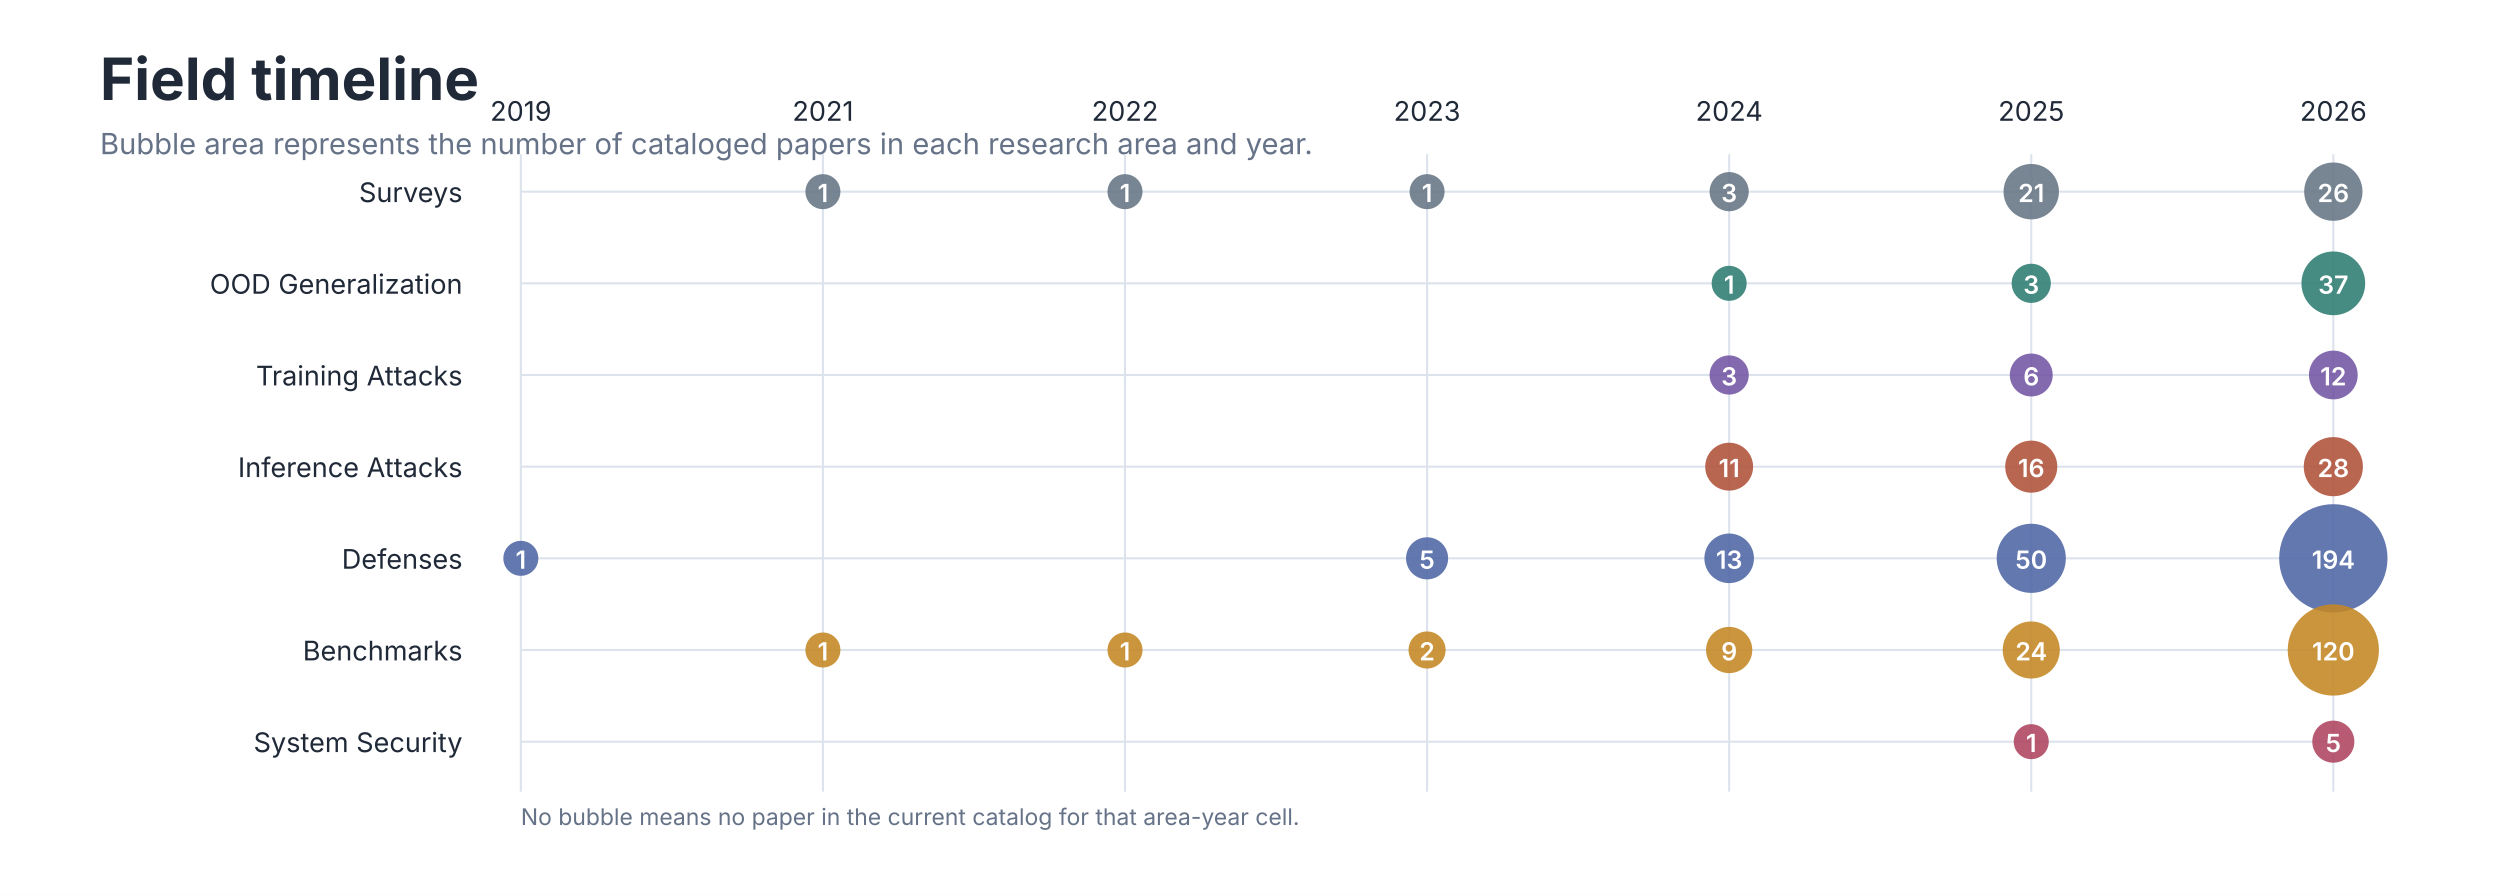
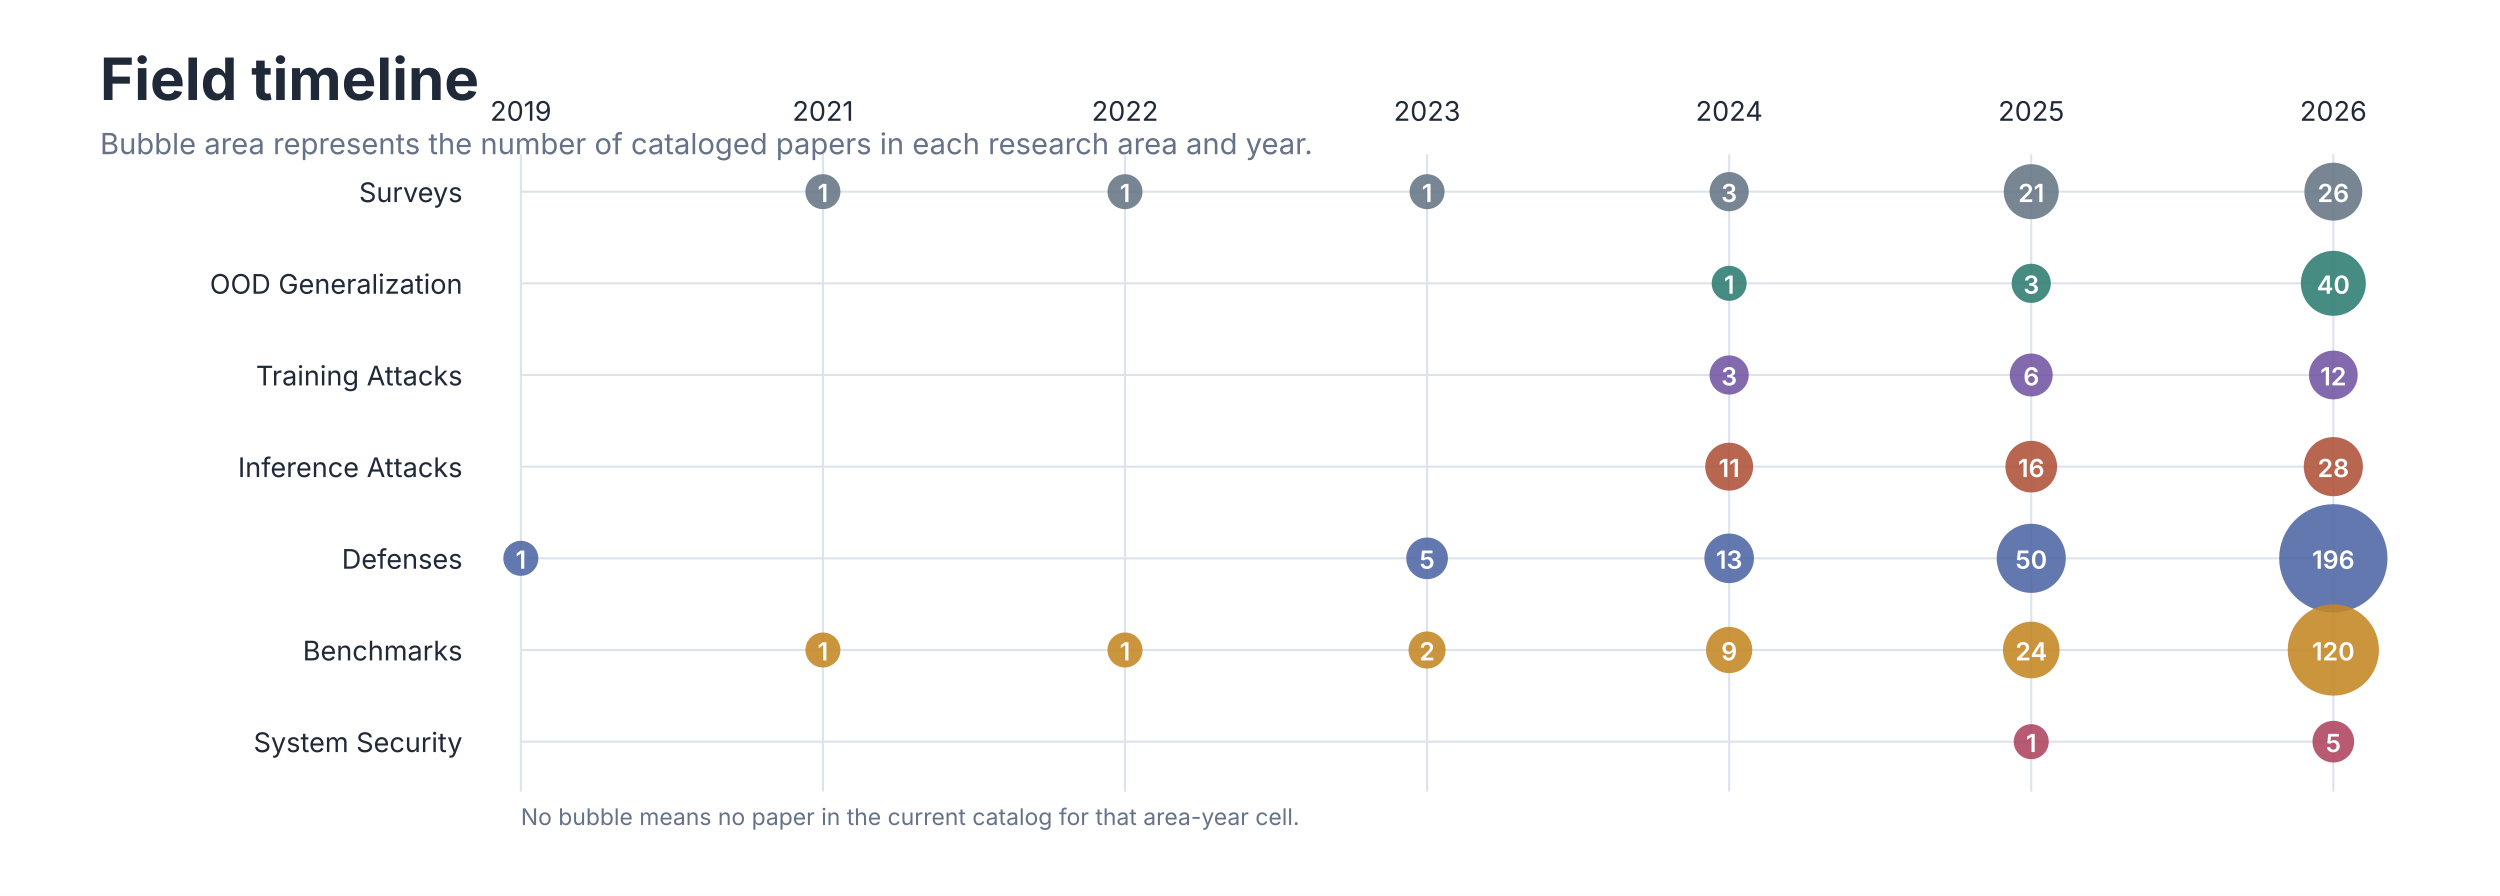
<svg xmlns="http://www.w3.org/2000/svg" role="img" aria-labelledby="title desc" viewBox="0 0 1200 430">
  <style>
text { font-family: -apple-system, BlinkMacSystemFont, 'Segoe UI', sans-serif; }
.title { font-size: 28px; font-weight: 650; fill: #202938; }
.subtitle { font-size: 14px; fill: #657287; }
.axis { font-size: 13px; fill: #657287; }
.label { font-size: 13px; fill: #202938; }
.small { font-size: 11px; fill: #657287; }
</style>
  <rect width="1200" height="430" fill="#FFFFFF" />
  <text class="title" x="48" y="48">Field timeline</text>
  <text class="subtitle" x="48" y="74">Bubble area represents the number of cataloged papers in each research area and year.</text>
  <line x1="250.0" y1="74" x2="250.0" y2="380" stroke="#DCE3EC" />
  <text class="label" x="250.0" y="58" text-anchor="middle">2019</text>
  <line x1="395.0" y1="74" x2="395.0" y2="380" stroke="#DCE3EC" />
  <text class="label" x="395.0" y="58" text-anchor="middle">2021</text>
  <line x1="540.0" y1="74" x2="540.0" y2="380" stroke="#DCE3EC" />
  <text class="label" x="540.0" y="58" text-anchor="middle">2022</text>
  <line x1="685.0" y1="74" x2="685.0" y2="380" stroke="#DCE3EC" />
  <text class="label" x="685.0" y="58" text-anchor="middle">2023</text>
  <line x1="830.0" y1="74" x2="830.0" y2="380" stroke="#DCE3EC" />
  <text class="label" x="830.0" y="58" text-anchor="middle">2024</text>
  <line x1="975.0" y1="74" x2="975.0" y2="380" stroke="#DCE3EC" />
  <text class="label" x="975.0" y="58" text-anchor="middle">2025</text>
  <line x1="1120.0" y1="74" x2="1120.0" y2="380" stroke="#DCE3EC" />
  <text class="label" x="1120.0" y="58" text-anchor="middle">2026</text>
  <text class="label" x="222" y="97" text-anchor="end">Surveys</text>
  <line x1="250" y1="92" x2="1120" y2="92" stroke="#DCE3EC" />
  <circle cx="395.0" cy="92" r="8.4" fill="#667585" fill-opacity="0.88" />
  <text x="395.0" y="97" text-anchor="middle" font-size="12" font-weight="600" fill="#FFFFFF">1</text>
  <circle cx="540.0" cy="92" r="8.4" fill="#667585" fill-opacity="0.88" />
  <text x="540.0" y="97" text-anchor="middle" font-size="12" font-weight="600" fill="#FFFFFF">1</text>
  <circle cx="685.0" cy="92" r="8.4" fill="#667585" fill-opacity="0.88" />
  <text x="685.0" y="97" text-anchor="middle" font-size="12" font-weight="600" fill="#FFFFFF">1</text>
  <circle cx="830.0" cy="92" r="9.4" fill="#667585" fill-opacity="0.88" />
  <text x="830.0" y="97" text-anchor="middle" font-size="12" font-weight="600" fill="#FFFFFF">3</text>
-   <circle cx="975.0" cy="92" r="13.3" fill="#667585" fill-opacity="0.88" />
+   <circle cx="975.0" cy="92" r="13.2" fill="#667585" fill-opacity="0.88" />
  <text x="975.0" y="97" text-anchor="middle" font-size="12" font-weight="600" fill="#FFFFFF">21</text>
-   <circle cx="1120.0" cy="92" r="14.0" fill="#667585" fill-opacity="0.88" />
+   <circle cx="1120.0" cy="92" r="13.9" fill="#667585" fill-opacity="0.88" />
  <text x="1120.0" y="97" text-anchor="middle" font-size="12" font-weight="600" fill="#FFFFFF">26</text>
  <text class="label" x="222" y="141" text-anchor="end">OOD Generalization</text>
  <line x1="250" y1="136" x2="1120" y2="136" stroke="#DCE3EC" />
  <circle cx="830.0" cy="136" r="8.4" fill="#2F7D73" fill-opacity="0.88" />
  <text x="830.0" y="141" text-anchor="middle" font-size="12" font-weight="600" fill="#FFFFFF">1</text>
  <circle cx="975.0" cy="136" r="9.4" fill="#2F7D73" fill-opacity="0.88" />
  <text x="975.0" y="141" text-anchor="middle" font-size="12" font-weight="600" fill="#FFFFFF">3</text>
-   <circle cx="1120.0" cy="136" r="15.3" fill="#2F7D73" fill-opacity="0.88" />
-   <text x="1120.0" y="141" text-anchor="middle" font-size="12" font-weight="600" fill="#FFFFFF">37</text>
+   <circle cx="1120.0" cy="136" r="15.6" fill="#2F7D73" fill-opacity="0.88" />
+   <text x="1120.0" y="141" text-anchor="middle" font-size="12" font-weight="600" fill="#FFFFFF">40</text>
  <text class="label" x="222" y="185" text-anchor="end">Training Attacks</text>
  <line x1="250" y1="180" x2="1120" y2="180" stroke="#DCE3EC" />
  <circle cx="830.0" cy="180" r="9.4" fill="#7356A3" fill-opacity="0.88" />
  <text x="830.0" y="185" text-anchor="middle" font-size="12" font-weight="600" fill="#FFFFFF">3</text>
  <circle cx="975.0" cy="180" r="10.3" fill="#7356A3" fill-opacity="0.88" />
  <text x="975.0" y="185" text-anchor="middle" font-size="12" font-weight="600" fill="#FFFFFF">6</text>
  <circle cx="1120.0" cy="180" r="11.7" fill="#7356A3" fill-opacity="0.88" />
  <text x="1120.0" y="185" text-anchor="middle" font-size="12" font-weight="600" fill="#FFFFFF">12</text>
  <text class="label" x="222" y="229" text-anchor="end">Inference Attacks</text>
  <line x1="250" y1="224" x2="1120" y2="224" stroke="#DCE3EC" />
  <circle cx="830.0" cy="224" r="11.5" fill="#B0523A" fill-opacity="0.88" />
  <text x="830.0" y="229" text-anchor="middle" font-size="12" font-weight="600" fill="#FFFFFF">11</text>
-   <circle cx="975.0" cy="224" r="12.5" fill="#B0523A" fill-opacity="0.88" />
+   <circle cx="975.0" cy="224" r="12.4" fill="#B0523A" fill-opacity="0.88" />
  <text x="975.0" y="229" text-anchor="middle" font-size="12" font-weight="600" fill="#FFFFFF">16</text>
  <circle cx="1120.0" cy="224" r="14.2" fill="#B0523A" fill-opacity="0.88" />
  <text x="1120.0" y="229" text-anchor="middle" font-size="12" font-weight="600" fill="#FFFFFF">28</text>
  <text class="label" x="222" y="273" text-anchor="end">Defenses</text>
  <line x1="250" y1="268" x2="1120" y2="268" stroke="#DCE3EC" />
  <circle cx="250.0" cy="268" r="8.4" fill="#4F67A5" fill-opacity="0.88" />
  <text x="250.0" y="273" text-anchor="middle" font-size="12" font-weight="600" fill="#FFFFFF">1</text>
-   <circle cx="685.0" cy="268" r="10.1" fill="#4F67A5" fill-opacity="0.88" />
+   <circle cx="685.0" cy="268" r="10.0" fill="#4F67A5" fill-opacity="0.88" />
  <text x="685.0" y="273" text-anchor="middle" font-size="12" font-weight="600" fill="#FFFFFF">5</text>
  <circle cx="830.0" cy="268" r="11.9" fill="#4F67A5" fill-opacity="0.88" />
  <text x="830.0" y="273" text-anchor="middle" font-size="12" font-weight="600" fill="#FFFFFF">13</text>
  <circle cx="975.0" cy="268" r="16.6" fill="#4F67A5" fill-opacity="0.88" />
  <text x="975.0" y="273" text-anchor="middle" font-size="12" font-weight="600" fill="#FFFFFF">50</text>
  <circle cx="1120.0" cy="268" r="26.0" fill="#4F67A5" fill-opacity="0.88" />
-   <text x="1120.0" y="273" text-anchor="middle" font-size="12" font-weight="600" fill="#FFFFFF">194</text>
+   <text x="1120.0" y="273" text-anchor="middle" font-size="12" font-weight="600" fill="#FFFFFF">196</text>
  <text class="label" x="222" y="317" text-anchor="end">Benchmarks</text>
  <line x1="250" y1="312" x2="1120" y2="312" stroke="#DCE3EC" />
  <circle cx="395.0" cy="312" r="8.4" fill="#C48724" fill-opacity="0.88" />
  <text x="395.0" y="317" text-anchor="middle" font-size="12" font-weight="600" fill="#FFFFFF">1</text>
  <circle cx="540.0" cy="312" r="8.4" fill="#C48724" fill-opacity="0.88" />
  <text x="540.0" y="317" text-anchor="middle" font-size="12" font-weight="600" fill="#FFFFFF">1</text>
  <circle cx="685.0" cy="312" r="8.9" fill="#C48724" fill-opacity="0.88" />
  <text x="685.0" y="317" text-anchor="middle" font-size="12" font-weight="600" fill="#FFFFFF">2</text>
  <circle cx="830.0" cy="312" r="11.1" fill="#C48724" fill-opacity="0.88" />
  <text x="830.0" y="317" text-anchor="middle" font-size="12" font-weight="600" fill="#FFFFFF">9</text>
-   <circle cx="975.0" cy="312" r="13.7" fill="#C48724" fill-opacity="0.88" />
+   <circle cx="975.0" cy="312" r="13.6" fill="#C48724" fill-opacity="0.88" />
  <text x="975.0" y="317" text-anchor="middle" font-size="12" font-weight="600" fill="#FFFFFF">24</text>
  <circle cx="1120.0" cy="312" r="21.9" fill="#C48724" fill-opacity="0.88" />
  <text x="1120.0" y="317" text-anchor="middle" font-size="12" font-weight="600" fill="#FFFFFF">120</text>
  <text class="label" x="222" y="361" text-anchor="end">System Security</text>
  <line x1="250" y1="356" x2="1120" y2="356" stroke="#DCE3EC" />
  <circle cx="975.0" cy="356" r="8.4" fill="#AE4560" fill-opacity="0.88" />
  <text x="975.0" y="361" text-anchor="middle" font-size="12" font-weight="600" fill="#FFFFFF">1</text>
-   <circle cx="1120.0" cy="356" r="10.1" fill="#AE4560" fill-opacity="0.88" />
+   <circle cx="1120.0" cy="356" r="10.0" fill="#AE4560" fill-opacity="0.88" />
  <text x="1120.0" y="361" text-anchor="middle" font-size="12" font-weight="600" fill="#FFFFFF">5</text>
  <text class="small" x="250" y="396">No bubble means no paper in the current catalog for that area-year cell.</text>
</svg>
